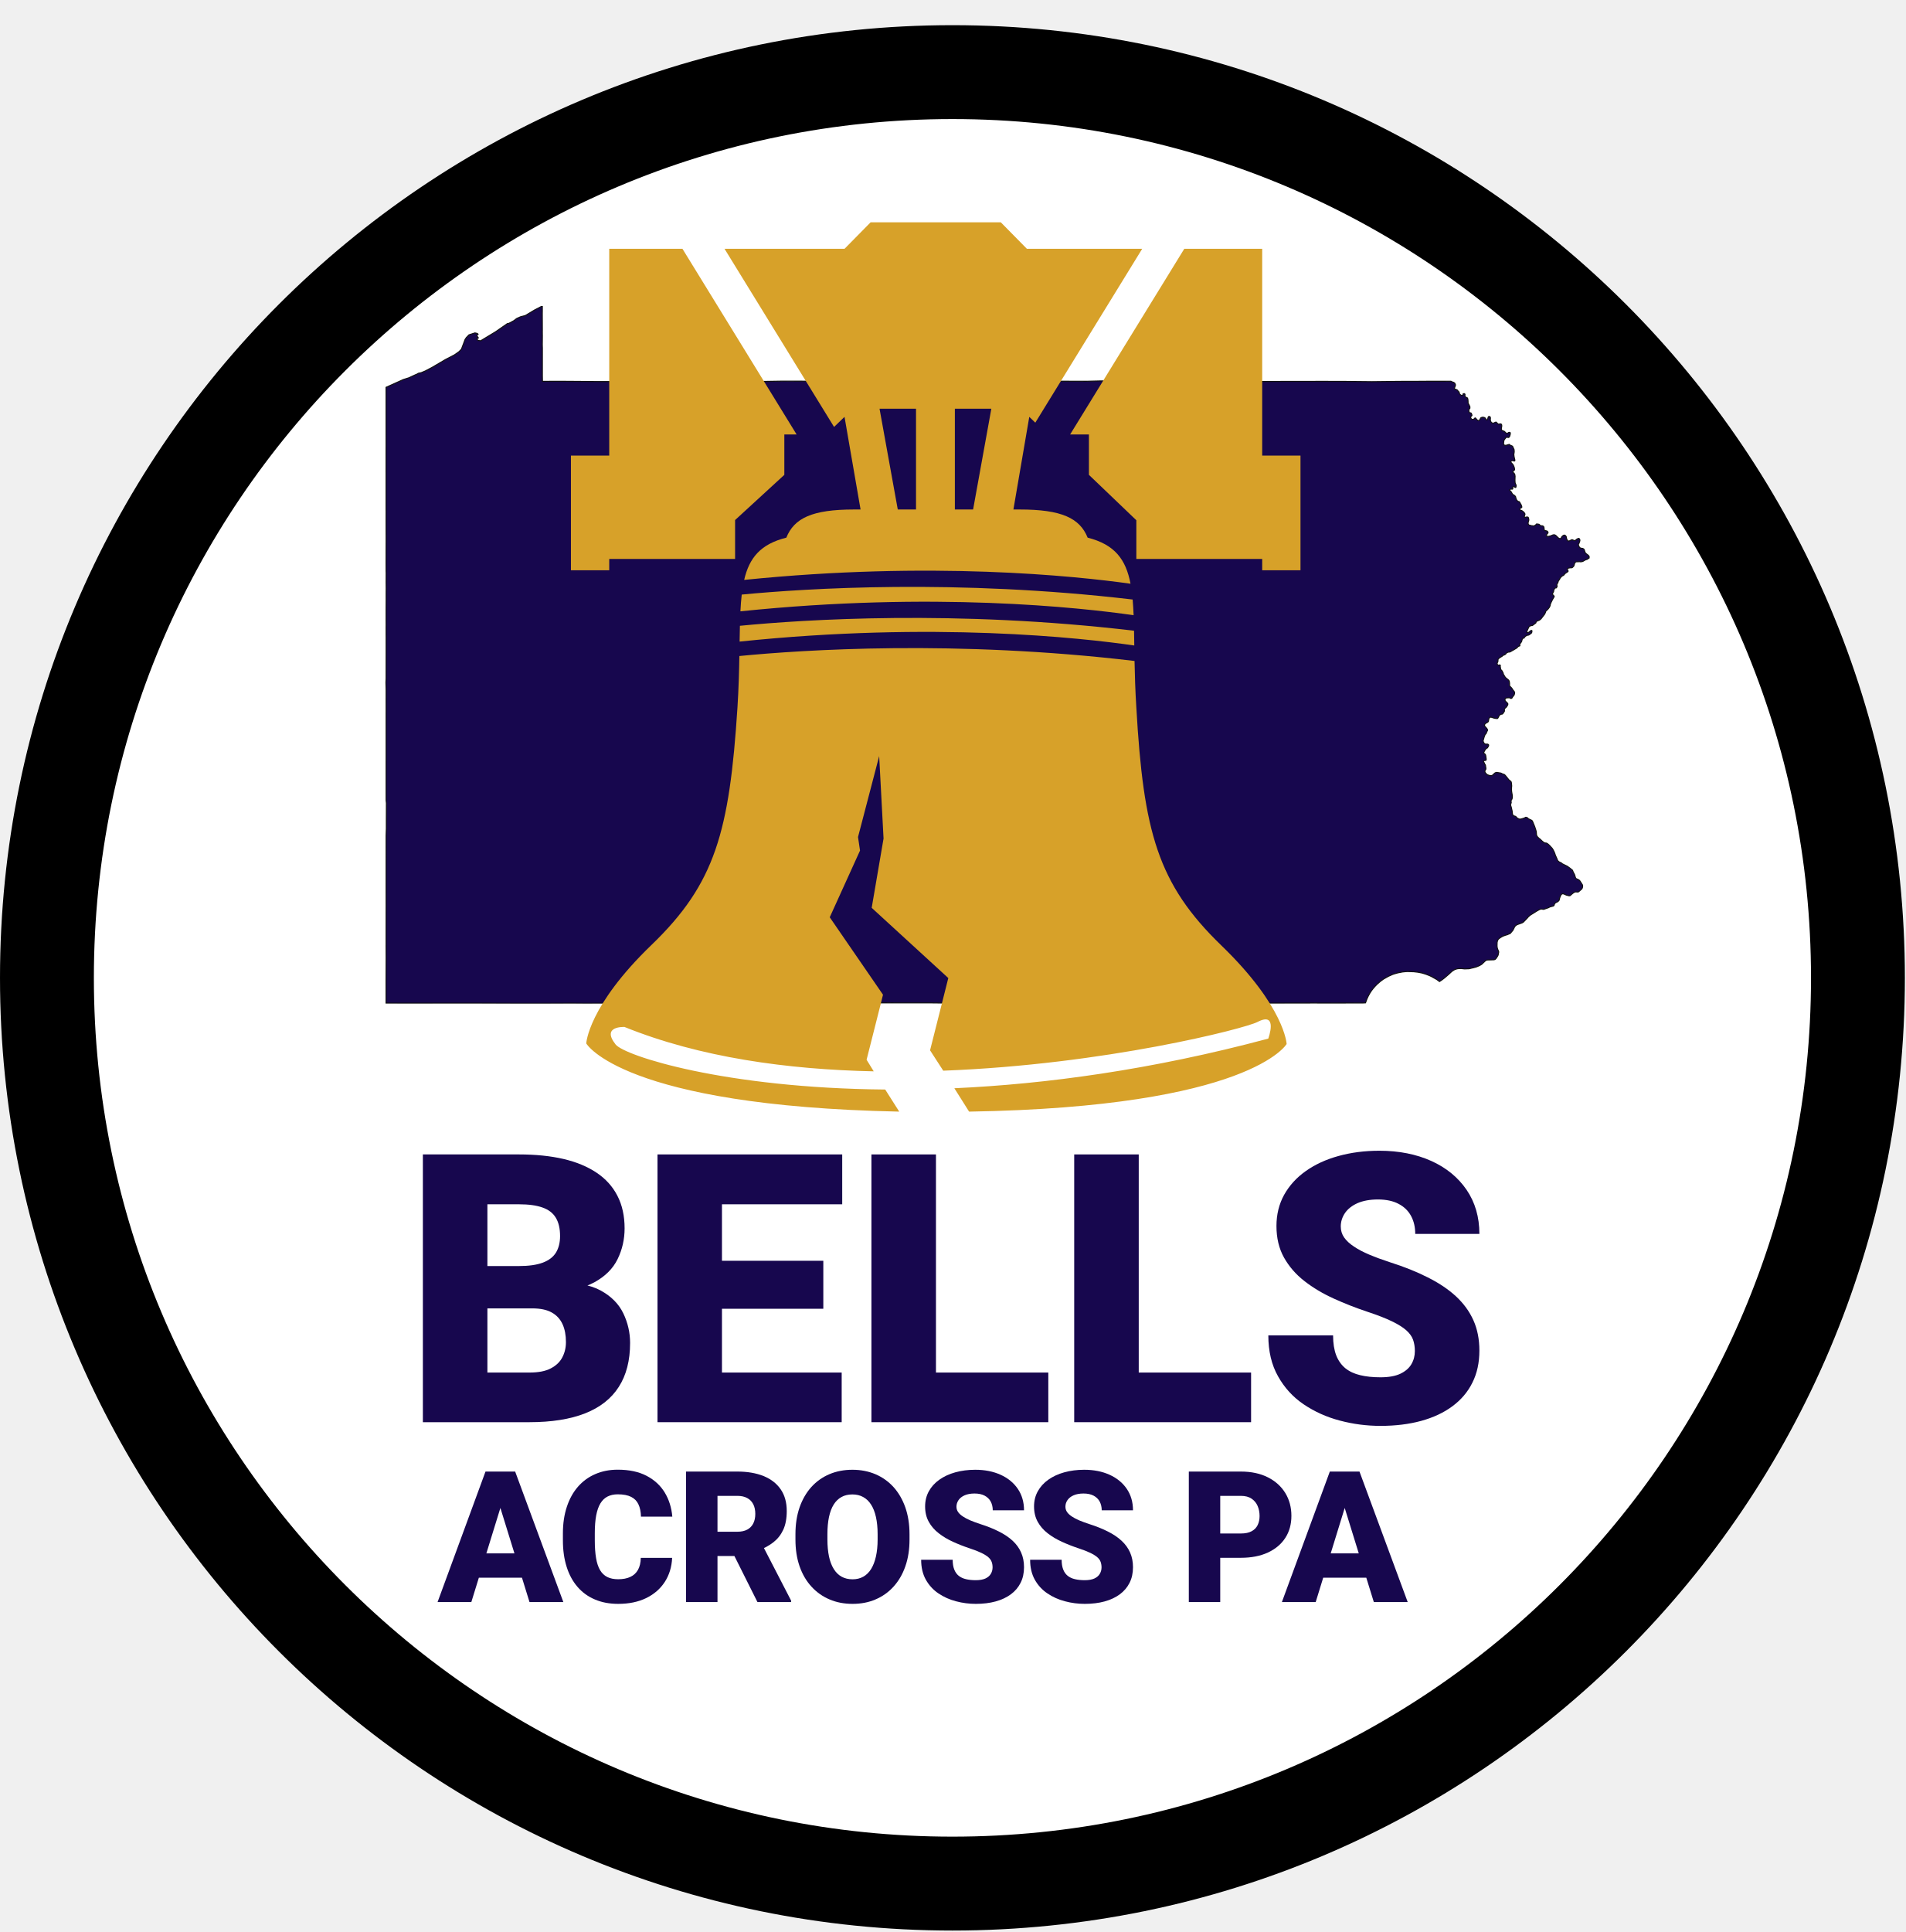
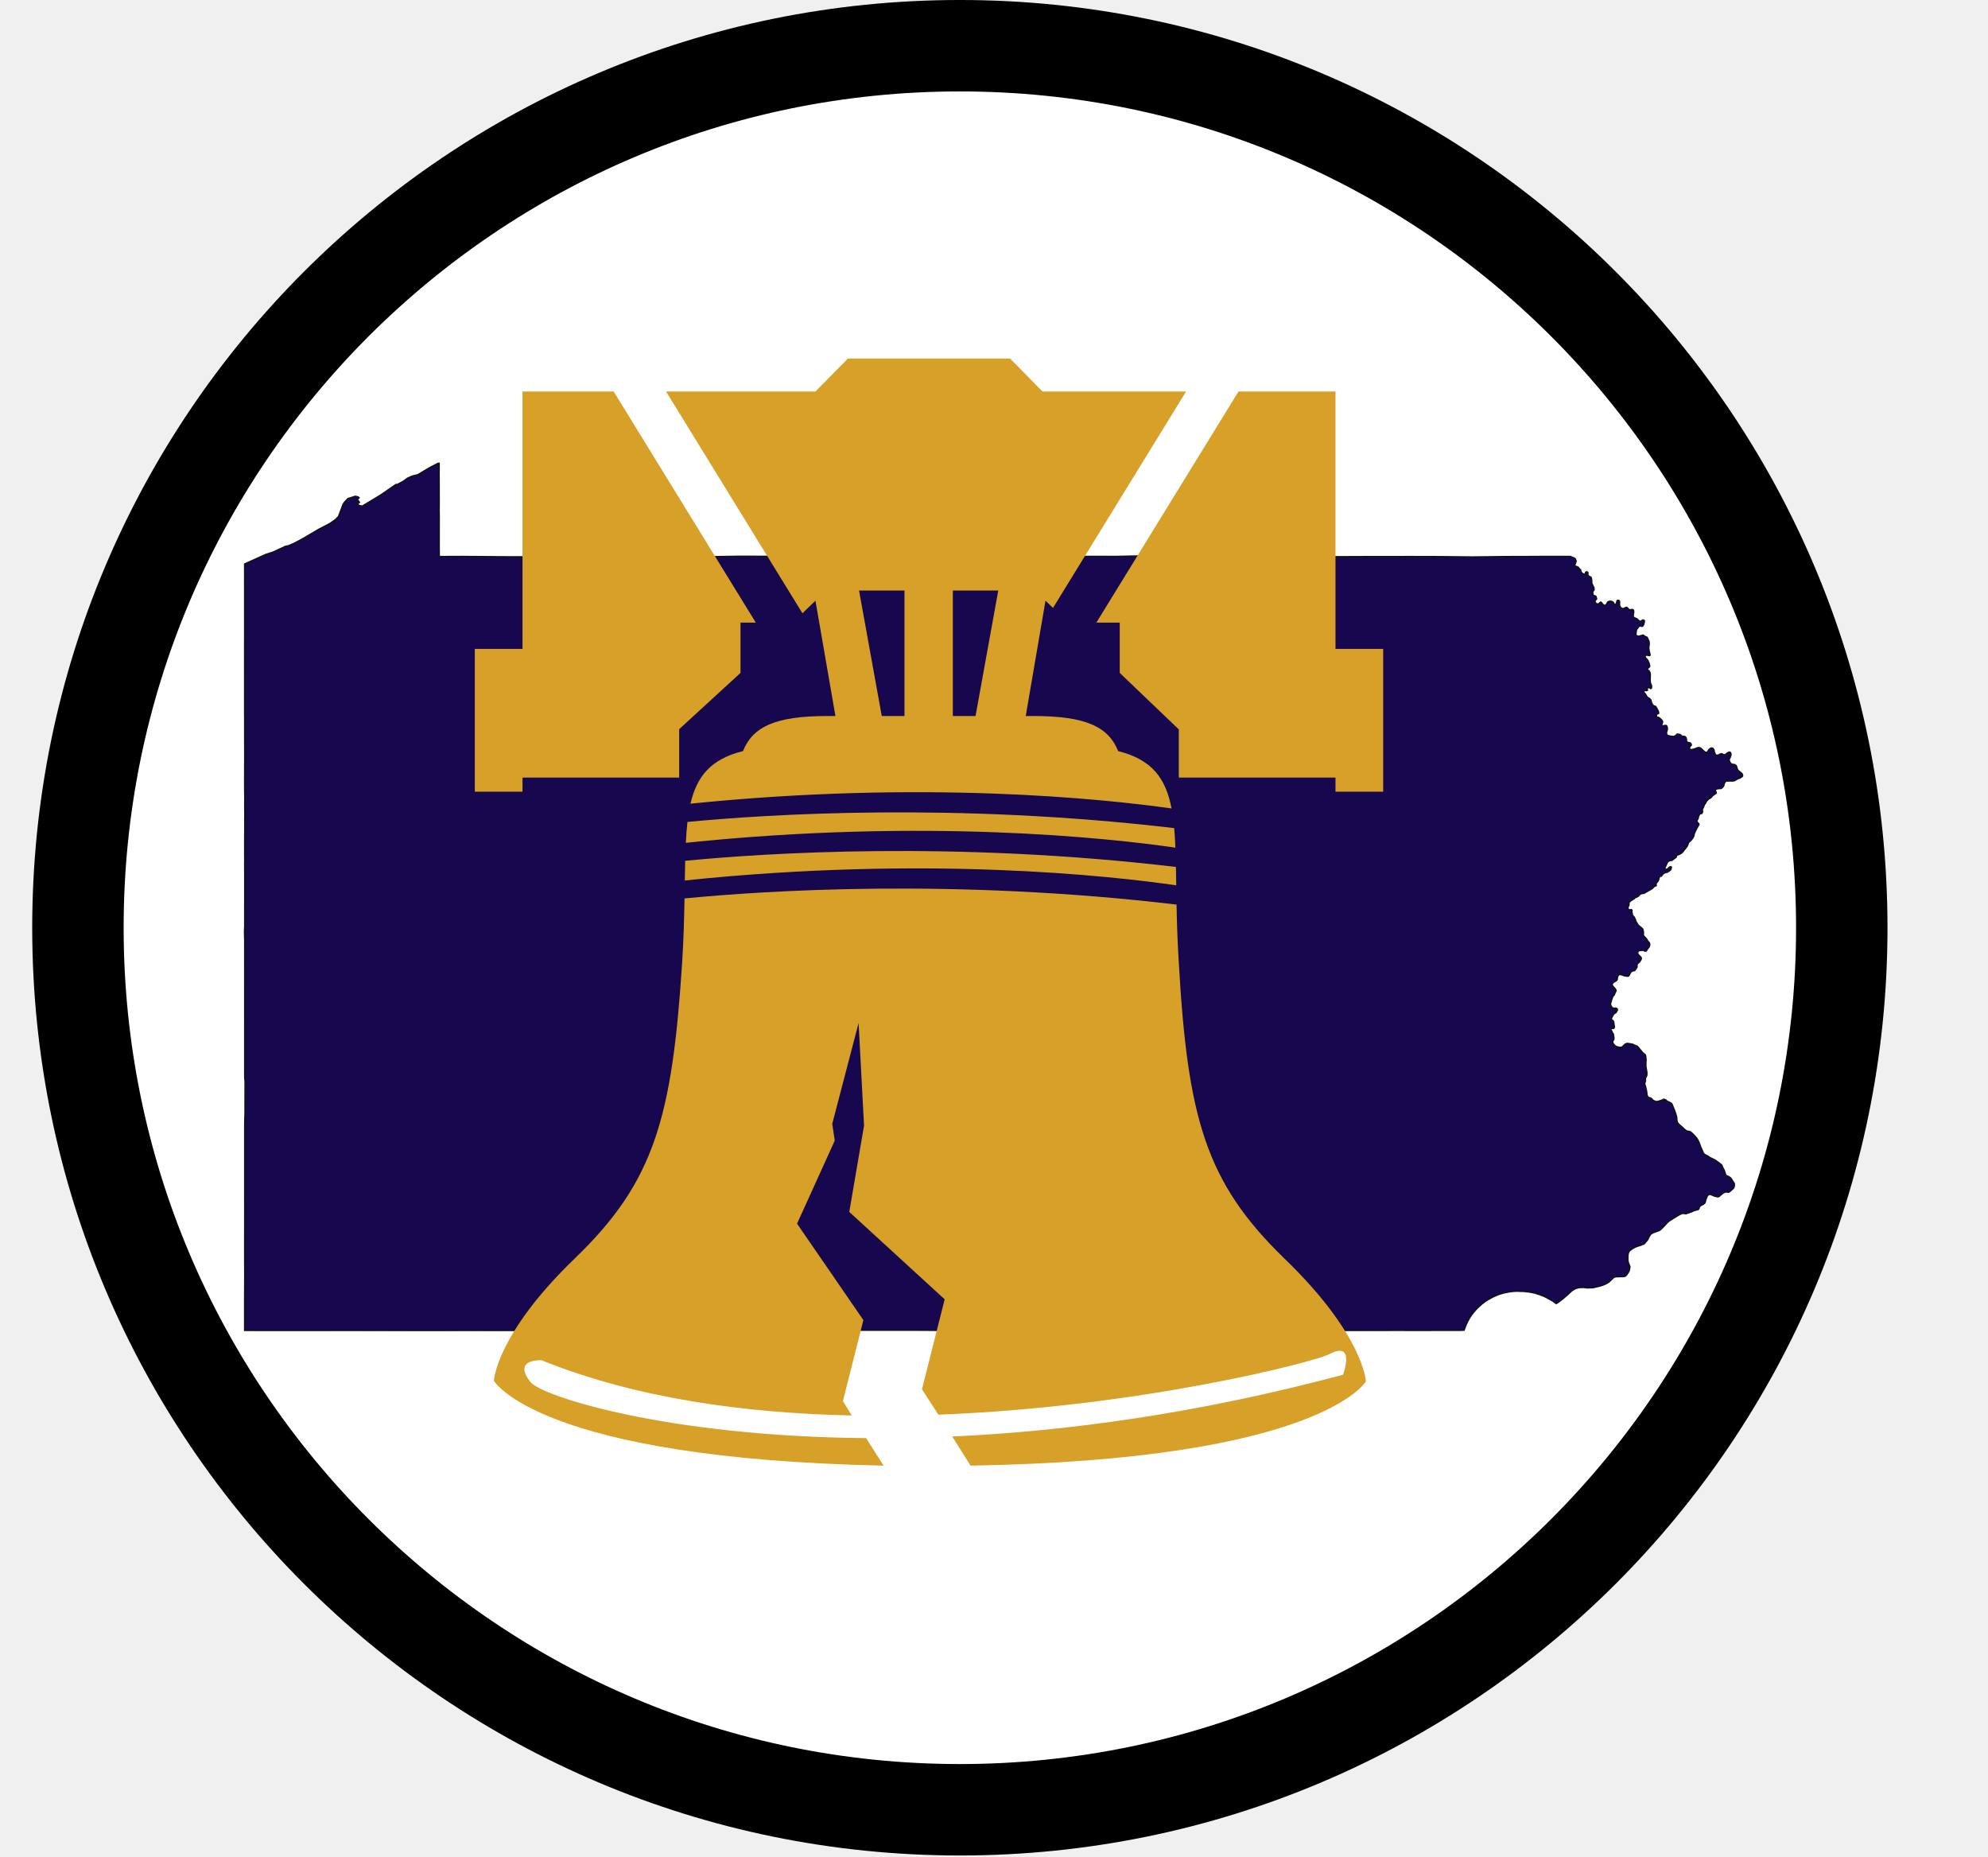
- <svg xmlns="http://www.w3.org/2000/svg" width="100%" height="100%" viewBox="0 0 1269 1286" version="1.1" xml:space="preserve" style="fill-rule:evenodd;clip-rule:evenodd;stroke-linecap:round;stroke-linejoin:round;stroke-miterlimit:1.5;">
-   <g transform="matrix(1.72357,0,0,1.72357,-424.102,-3101.7)">
+ <svg xmlns="http://www.w3.org/2000/svg" width="100%" height="100%" viewBox="0 0 1359 1269" version="1.1" xml:space="preserve" style="fill-rule:evenodd;clip-rule:evenodd;stroke-linecap:round;stroke-linejoin:round;stroke-miterlimit:1.5;">
+   <g transform="matrix(1.72357,0,0,1.72357,-402.082,-3118.46)">
    <circle cx="613.981" cy="2177.22" r="349.79" style="fill:white;stroke:black;stroke-width:36.26px;" />
  </g>
-   <g transform="matrix(2.44362,0,0,2.44362,-2883.88,-2395)">
-     <path d="M1317.26,1388.42L1308.59,1416.5L1299.39,1416.5L1312.45,1380.95L1318.28,1380.95L1317.26,1388.42ZM1324.44,1416.5L1315.75,1388.42L1314.62,1380.95L1320.53,1380.95L1333.66,1416.5L1324.44,1416.5ZM1324.1,1403.24L1324.1,1409.86L1305.86,1409.86L1305.86,1403.24L1324.1,1403.24Z" style="fill:rgb(23,7,78);fill-rule:nonzero;" />
-     <path d="M1354.76,1404.46L1363.3,1404.46C1363.19,1406.94 1362.52,1409.12 1361.3,1411.01C1360.08,1412.89 1358.39,1414.36 1356.24,1415.41C1354.08,1416.46 1351.54,1416.99 1348.61,1416.99C1346.23,1416.99 1344.11,1416.59 1342.25,1415.79C1340.38,1415 1338.8,1413.85 1337.51,1412.35C1336.22,1410.85 1335.23,1409.04 1334.56,1406.91C1333.88,1404.77 1333.54,1402.37 1333.54,1399.7L1333.54,1397.78C1333.54,1395.11 1333.9,1392.7 1334.61,1390.56C1335.31,1388.42 1336.32,1386.6 1337.63,1385.09C1338.94,1383.59 1340.52,1382.43 1342.36,1381.64C1344.2,1380.84 1346.24,1380.44 1348.48,1380.44C1351.58,1380.44 1354.19,1380.99 1356.32,1382.1C1358.45,1383.21 1360.11,1384.73 1361.28,1386.65C1362.45,1388.58 1363.14,1390.78 1363.35,1393.23L1354.81,1393.23C1354.78,1391.9 1354.55,1390.78 1354.12,1389.88C1353.7,1388.97 1353.03,1388.29 1352.12,1387.84C1351.21,1387.38 1350,1387.15 1348.48,1387.15C1347.43,1387.15 1346.51,1387.35 1345.73,1387.74C1344.94,1388.13 1344.29,1388.75 1343.77,1389.6C1343.25,1390.44 1342.87,1391.54 1342.61,1392.88C1342.36,1394.22 1342.23,1395.84 1342.23,1397.73L1342.23,1399.7C1342.23,1401.59 1342.35,1403.2 1342.58,1404.54C1342.8,1405.87 1343.17,1406.96 1343.67,1407.81C1344.18,1408.66 1344.84,1409.28 1345.64,1409.68C1346.45,1410.08 1347.43,1410.28 1348.61,1410.28C1349.91,1410.28 1351.01,1410.07 1351.9,1409.65C1352.8,1409.24 1353.49,1408.6 1353.98,1407.75C1354.47,1406.89 1354.73,1405.8 1354.76,1404.46Z" style="fill:rgb(23,7,78);fill-rule:nonzero;" />
-     <path d="M1367.09,1380.95L1381.08,1380.95C1383.81,1380.95 1386.19,1381.36 1388.21,1382.17C1390.22,1382.99 1391.78,1384.19 1392.88,1385.79C1393.98,1387.38 1394.53,1389.35 1394.53,1391.7C1394.53,1393.73 1394.21,1395.43 1393.58,1396.8C1392.94,1398.17 1392.06,1399.29 1390.93,1400.18C1389.8,1401.07 1388.48,1401.8 1386.99,1402.37L1384.18,1403.95L1372.43,1403.95L1372.39,1397.34L1381.08,1397.34C1382.17,1397.34 1383.07,1397.14 1383.79,1396.75C1384.5,1396.36 1385.05,1395.8 1385.41,1395.08C1385.78,1394.35 1385.96,1393.49 1385.96,1392.48C1385.96,1391.45 1385.77,1390.57 1385.4,1389.84C1385.02,1389.11 1384.48,1388.55 1383.75,1388.16C1383.03,1387.77 1382.13,1387.57 1381.08,1387.57L1375.66,1387.57L1375.66,1416.5L1367.09,1416.5L1367.09,1380.95ZM1386.55,1416.5L1378.68,1400.78L1387.77,1400.73L1395.73,1416.13L1395.73,1416.5L1386.55,1416.5Z" style="fill:rgb(23,7,78);fill-rule:nonzero;" />
-     <path d="M1427.98,1398.02L1427.98,1399.46C1427.98,1402.18 1427.6,1404.62 1426.84,1406.77C1426.09,1408.93 1425.01,1410.77 1423.63,1412.29C1422.25,1413.81 1420.61,1414.98 1418.72,1415.78C1416.84,1416.59 1414.75,1416.99 1412.47,1416.99C1410.18,1416.99 1408.08,1416.59 1406.19,1415.78C1404.29,1414.98 1402.65,1413.81 1401.26,1412.29C1399.86,1410.77 1398.79,1408.93 1398.03,1406.77C1397.28,1404.62 1396.9,1402.18 1396.9,1399.46L1396.9,1398.02C1396.9,1395.3 1397.28,1392.86 1398.03,1390.69C1398.79,1388.53 1399.86,1386.69 1401.23,1385.16C1402.61,1383.64 1404.24,1382.48 1406.14,1381.67C1408.03,1380.87 1410.13,1380.46 1412.42,1380.46C1414.7,1380.46 1416.79,1380.87 1418.69,1381.67C1420.58,1382.48 1422.22,1383.64 1423.61,1385.16C1424.99,1386.69 1426.06,1388.53 1426.83,1390.69C1427.59,1392.86 1427.98,1395.3 1427.98,1398.02ZM1419.29,1399.46L1419.29,1397.97C1419.29,1396.21 1419.13,1394.66 1418.83,1393.32C1418.53,1391.98 1418.09,1390.85 1417.5,1389.94C1416.92,1389.03 1416.2,1388.34 1415.34,1387.88C1414.49,1387.41 1413.52,1387.18 1412.42,1387.18C1411.29,1387.18 1410.29,1387.41 1409.45,1387.88C1408.6,1388.34 1407.89,1389.03 1407.32,1389.94C1406.75,1390.85 1406.33,1391.98 1406.04,1393.32C1405.76,1394.66 1405.61,1396.21 1405.61,1397.97L1405.61,1399.46C1405.61,1401.2 1405.76,1402.74 1406.04,1404.09C1406.33,1405.43 1406.76,1406.56 1407.34,1407.49C1407.91,1408.42 1408.63,1409.12 1409.48,1409.59C1410.34,1410.06 1411.33,1410.3 1412.47,1410.3C1413.56,1410.3 1414.53,1410.06 1415.38,1409.59C1416.23,1409.12 1416.94,1408.42 1417.52,1407.49C1418.09,1406.56 1418.53,1405.43 1418.83,1404.09C1419.13,1402.74 1419.29,1401.2 1419.29,1399.46Z" style="fill:rgb(23,7,78);fill-rule:nonzero;" />
-     <path d="M1450.61,1407.05C1450.61,1406.5 1450.53,1406 1450.36,1405.55C1450.2,1405.1 1449.9,1404.68 1449.46,1404.29C1449.02,1403.9 1448.39,1403.51 1447.57,1403.11C1446.75,1402.71 1445.67,1402.29 1444.33,1401.85C1442.77,1401.33 1441.27,1400.74 1439.82,1400.08C1438.37,1399.42 1437.08,1398.65 1435.94,1397.76C1434.8,1396.88 1433.89,1395.83 1433.23,1394.64C1432.56,1393.44 1432.23,1392.05 1432.23,1390.45C1432.23,1388.92 1432.57,1387.54 1433.25,1386.31C1433.93,1385.08 1434.89,1384.03 1436.12,1383.16C1437.35,1382.29 1438.79,1381.62 1440.45,1381.16C1442.11,1380.7 1443.93,1380.46 1445.9,1380.46C1448.5,1380.46 1450.8,1380.92 1452.79,1381.82C1454.79,1382.72 1456.35,1384 1457.48,1385.65C1458.61,1387.31 1459.18,1389.26 1459.18,1391.5L1450.66,1391.5C1450.66,1390.61 1450.47,1389.82 1450.11,1389.13C1449.74,1388.45 1449.19,1387.91 1448.46,1387.52C1447.73,1387.13 1446.81,1386.93 1445.7,1386.93C1444.63,1386.93 1443.72,1387.1 1442.99,1387.42C1442.26,1387.75 1441.71,1388.18 1441.33,1388.73C1440.96,1389.28 1440.77,1389.87 1440.77,1390.52C1440.77,1391.06 1440.92,1391.55 1441.22,1391.98C1441.52,1392.41 1441.95,1392.81 1442.52,1393.18C1443.08,1393.56 1443.76,1393.92 1444.57,1394.26C1445.37,1394.6 1446.28,1394.93 1447.29,1395.26C1449.18,1395.86 1450.86,1396.53 1452.33,1397.28C1453.8,1398.02 1455.05,1398.85 1456.07,1399.79C1457.08,1400.73 1457.86,1401.79 1458.38,1402.98C1458.91,1404.16 1459.18,1405.51 1459.18,1407C1459.18,1408.6 1458.87,1410.02 1458.25,1411.25C1457.63,1412.49 1456.75,1413.53 1455.59,1414.39C1454.43,1415.24 1453.05,1415.89 1451.44,1416.33C1449.83,1416.77 1448.03,1416.99 1446.04,1416.99C1444.22,1416.99 1442.43,1416.76 1440.66,1416.29C1438.89,1415.83 1437.3,1415.11 1435.86,1414.14C1434.43,1413.18 1433.29,1411.93 1432.43,1410.41C1431.58,1408.89 1431.15,1407.08 1431.15,1404.98L1439.74,1404.98C1439.74,1406.02 1439.88,1406.9 1440.16,1407.61C1440.44,1408.33 1440.84,1408.9 1441.38,1409.34C1441.92,1409.77 1442.58,1410.08 1443.36,1410.26C1444.14,1410.45 1445.03,1410.54 1446.04,1410.54C1447.13,1410.54 1448.01,1410.38 1448.68,1410.07C1449.35,1409.75 1449.84,1409.33 1450.14,1408.8C1450.45,1408.27 1450.61,1407.69 1450.61,1407.05Z" style="fill:rgb(23,7,78);fill-rule:nonzero;" />
-     <path d="M1480.3,1407.05C1480.3,1406.5 1480.21,1406 1480.05,1405.55C1479.89,1405.1 1479.59,1404.68 1479.15,1404.29C1478.71,1403.9 1478.08,1403.51 1477.26,1403.11C1476.43,1402.71 1475.36,1402.29 1474.02,1401.85C1472.46,1401.33 1470.95,1400.74 1469.51,1400.08C1468.06,1399.42 1466.76,1398.65 1465.62,1397.76C1464.48,1396.88 1463.58,1395.83 1462.91,1394.64C1462.25,1393.44 1461.91,1392.05 1461.91,1390.45C1461.91,1388.92 1462.25,1387.54 1462.94,1386.31C1463.62,1385.08 1464.58,1384.03 1465.81,1383.16C1467.04,1382.29 1468.48,1381.62 1470.14,1381.16C1471.8,1380.7 1473.62,1380.46 1475.58,1380.46C1478.19,1380.46 1480.49,1380.92 1482.48,1381.82C1484.48,1382.72 1486.04,1384 1487.17,1385.65C1488.3,1387.31 1488.87,1389.26 1488.87,1391.5L1480.35,1391.5C1480.35,1390.61 1480.16,1389.82 1479.8,1389.13C1479.43,1388.45 1478.88,1387.91 1478.15,1387.52C1477.41,1387.13 1476.5,1386.93 1475.39,1386.93C1474.32,1386.93 1473.41,1387.1 1472.68,1387.42C1471.95,1387.75 1471.39,1388.18 1471.02,1388.73C1470.64,1389.28 1470.46,1389.87 1470.46,1390.52C1470.46,1391.06 1470.61,1391.55 1470.91,1391.98C1471.21,1392.41 1471.64,1392.81 1472.2,1393.18C1472.76,1393.56 1473.45,1393.92 1474.25,1394.26C1475.06,1394.6 1475.97,1394.93 1476.98,1395.26C1478.86,1395.86 1480.54,1396.53 1482.02,1397.28C1483.49,1398.02 1484.74,1398.85 1485.75,1399.79C1486.77,1400.73 1487.54,1401.79 1488.07,1402.98C1488.6,1404.16 1488.87,1405.51 1488.87,1407C1488.87,1408.6 1488.56,1410.02 1487.94,1411.25C1487.32,1412.49 1486.43,1413.53 1485.28,1414.39C1484.12,1415.24 1482.74,1415.89 1481.13,1416.33C1479.52,1416.77 1477.72,1416.99 1475.73,1416.99C1473.91,1416.99 1472.11,1416.76 1470.35,1416.29C1468.58,1415.83 1466.98,1415.11 1465.55,1414.14C1464.12,1413.18 1462.97,1411.93 1462.12,1410.41C1461.27,1408.89 1460.84,1407.08 1460.84,1404.98L1469.43,1404.98C1469.43,1406.02 1469.57,1406.9 1469.85,1407.61C1470.12,1408.33 1470.53,1408.9 1471.07,1409.34C1471.61,1409.77 1472.26,1410.08 1473.05,1410.26C1473.83,1410.45 1474.72,1410.54 1475.73,1410.54C1476.82,1410.54 1477.7,1410.38 1478.37,1410.07C1479.04,1409.75 1479.52,1409.33 1479.83,1408.8C1480.14,1408.27 1480.3,1407.69 1480.3,1407.05Z" style="fill:rgb(23,7,78);fill-rule:nonzero;" />
-     <path d="M1518.26,1404.44L1509.42,1404.44L1509.42,1397.82L1518.26,1397.82C1519.46,1397.82 1520.44,1397.62 1521.19,1397.21C1521.94,1396.81 1522.49,1396.24 1522.84,1395.52C1523.19,1394.79 1523.36,1393.98 1523.36,1393.06C1523.36,1392.09 1523.19,1391.18 1522.84,1390.35C1522.49,1389.52 1521.94,1388.85 1521.19,1388.34C1520.44,1387.83 1519.46,1387.57 1518.26,1387.57L1512.64,1387.57L1512.64,1416.5L1504.08,1416.5L1504.08,1380.95L1518.26,1380.95C1521.11,1380.95 1523.56,1381.48 1525.62,1382.52C1527.68,1383.56 1529.26,1384.99 1530.37,1386.8C1531.48,1388.62 1532.03,1390.69 1532.03,1393.01C1532.03,1395.31 1531.48,1397.31 1530.37,1399.02C1529.26,1400.73 1527.68,1402.06 1525.62,1403.01C1523.56,1403.96 1521.11,1404.44 1518.26,1404.44Z" style="fill:rgb(23,7,78);fill-rule:nonzero;" />
-     <path d="M1547.31,1388.42L1538.65,1416.5L1529.44,1416.5L1542.5,1380.95L1548.34,1380.95L1547.31,1388.42ZM1554.49,1416.5L1545.8,1388.42L1544.68,1380.95L1550.58,1380.95L1563.72,1416.5L1554.49,1416.5ZM1554.15,1403.24L1554.15,1409.86L1535.91,1409.86L1535.91,1403.24L1554.15,1403.24Z" style="fill:rgb(23,7,78);fill-rule:nonzero;" />
-   </g>
-   <g transform="matrix(5.01343,0,0,5.01343,-6546.59,-5904.2)">
-     <path d="M1376.48,1351.39L1367.32,1351.39L1367.27,1345.77L1374.69,1345.77C1376.03,1345.77 1377.09,1345.62 1377.89,1345.32C1378.69,1345.02 1379.27,1344.58 1379.64,1343.99C1380,1343.4 1380.19,1342.67 1380.19,1341.79C1380.19,1340.78 1380,1339.97 1379.62,1339.35C1379.25,1338.73 1378.66,1338.28 1377.86,1338C1377.05,1337.71 1376.01,1337.57 1374.74,1337.57L1370.54,1337.57L1370.54,1366.5L1361.97,1366.5L1361.97,1330.95L1374.74,1330.95C1376.94,1330.95 1378.9,1331.15 1380.63,1331.55C1382.35,1331.95 1383.82,1332.56 1385.03,1333.37C1386.25,1334.18 1387.17,1335.21 1387.8,1336.43C1388.44,1337.66 1388.76,1339.11 1388.76,1340.77C1388.76,1342.22 1388.45,1343.58 1387.83,1344.85C1387.21,1346.12 1386.18,1347.14 1384.74,1347.93C1383.3,1348.72 1381.33,1349.13 1378.84,1349.17L1376.48,1351.39ZM1376.13,1366.5L1365.25,1366.5L1368.17,1359.91L1376.13,1359.91C1377.31,1359.91 1378.25,1359.73 1378.95,1359.36C1379.66,1358.99 1380.17,1358.51 1380.49,1357.89C1380.81,1357.28 1380.97,1356.61 1380.97,1355.86C1380.97,1354.94 1380.82,1354.15 1380.52,1353.49C1380.21,1352.82 1379.74,1352.3 1379.09,1351.94C1378.44,1351.57 1377.57,1351.39 1376.48,1351.39L1369.27,1351.39L1369.32,1345.77L1377.94,1345.77L1379.94,1348.02C1382.32,1347.92 1384.2,1348.26 1385.59,1349.02C1386.99,1349.79 1387.98,1350.79 1388.59,1352.05C1389.19,1353.3 1389.49,1354.61 1389.49,1355.98C1389.49,1358.31 1388.99,1360.25 1387.99,1361.81C1386.99,1363.38 1385.49,1364.55 1383.51,1365.33C1381.52,1366.11 1379.06,1366.5 1376.13,1366.5Z" style="fill:rgb(23,7,78);fill-rule:nonzero;" />
-     <path d="M1417.59,1359.91L1417.59,1366.5L1398.64,1366.5L1398.64,1359.91L1417.59,1359.91ZM1401.69,1330.95L1401.69,1366.5L1393.13,1366.5L1393.13,1330.95L1401.69,1330.95ZM1415.15,1345.07L1415.15,1351.44L1398.64,1351.44L1398.64,1345.07L1415.15,1345.07ZM1417.66,1330.95L1417.66,1337.57L1398.64,1337.57L1398.64,1330.95L1417.66,1330.95Z" style="fill:rgb(23,7,78);fill-rule:nonzero;" />
-     <path d="M1445.03,1359.91L1445.03,1366.5L1427.06,1366.5L1427.06,1359.91L1445.03,1359.91ZM1430.11,1330.95L1430.11,1366.5L1421.54,1366.5L1421.54,1330.95L1430.11,1330.95Z" style="fill:rgb(23,7,78);fill-rule:nonzero;" />
-     <path d="M1471.96,1359.91L1471.96,1366.5L1453.99,1366.5L1453.99,1359.91L1471.96,1359.91ZM1457.04,1330.95L1457.04,1366.5L1448.47,1366.5L1448.47,1330.95L1457.04,1330.95Z" style="fill:rgb(23,7,78);fill-rule:nonzero;" />
-     <path d="M1493.71,1357.05C1493.71,1356.5 1493.63,1356 1493.47,1355.55C1493.31,1355.1 1493,1354.68 1492.56,1354.29C1492.12,1353.9 1491.49,1353.51 1490.67,1353.11C1489.85,1352.71 1488.77,1352.29 1487.44,1351.85C1485.88,1351.33 1484.37,1350.74 1482.92,1350.08C1481.47,1349.42 1480.18,1348.65 1479.04,1347.76C1477.9,1346.88 1477,1345.83 1476.33,1344.64C1475.66,1343.44 1475.33,1342.05 1475.33,1340.45C1475.33,1338.92 1475.67,1337.54 1476.35,1336.31C1477.04,1335.08 1477.99,1334.03 1479.22,1333.16C1480.45,1332.29 1481.89,1331.62 1483.56,1331.16C1485.21,1330.7 1487.03,1330.46 1489,1330.46C1491.6,1330.46 1493.9,1330.92 1495.9,1331.82C1497.89,1332.72 1499.45,1334 1500.58,1335.65C1501.71,1337.31 1502.28,1339.26 1502.28,1341.5L1493.76,1341.5C1493.76,1340.61 1493.58,1339.82 1493.21,1339.13C1492.85,1338.45 1492.3,1337.91 1491.56,1337.52C1490.83,1337.13 1489.91,1336.93 1488.8,1336.93C1487.73,1336.93 1486.83,1337.1 1486.09,1337.42C1485.36,1337.75 1484.81,1338.18 1484.43,1338.73C1484.06,1339.28 1483.87,1339.87 1483.87,1340.52C1483.87,1341.06 1484.02,1341.55 1484.32,1341.98C1484.62,1342.41 1485.06,1342.81 1485.62,1343.18C1486.18,1343.56 1486.86,1343.92 1487.67,1344.26C1488.48,1344.6 1489.38,1344.93 1490.39,1345.26C1492.28,1345.86 1493.96,1346.53 1495.43,1347.28C1496.91,1348.02 1498.15,1348.85 1499.17,1349.79C1500.18,1350.73 1500.96,1351.79 1501.49,1352.98C1502.02,1354.16 1502.28,1355.51 1502.28,1357C1502.28,1358.6 1501.97,1360.02 1501.35,1361.25C1500.74,1362.49 1499.85,1363.53 1498.69,1364.39C1497.54,1365.24 1496.15,1365.89 1494.54,1366.33C1492.93,1366.77 1491.13,1366.99 1489.15,1366.99C1487.32,1366.99 1485.53,1366.76 1483.76,1366.29C1482,1365.83 1480.4,1365.11 1478.96,1364.14C1477.53,1363.18 1476.39,1361.93 1475.54,1360.41C1474.68,1358.89 1474.25,1357.08 1474.25,1354.98L1482.85,1354.98C1482.85,1356.02 1482.99,1356.9 1483.26,1357.61C1483.54,1358.33 1483.95,1358.9 1484.48,1359.34C1485.02,1359.77 1485.68,1360.08 1486.46,1360.26C1487.24,1360.45 1488.14,1360.54 1489.15,1360.54C1490.24,1360.54 1491.12,1360.38 1491.78,1360.07C1492.45,1359.75 1492.94,1359.33 1493.25,1358.8C1493.56,1358.27 1493.71,1357.69 1493.71,1357.05Z" style="fill:rgb(23,7,78);fill-rule:nonzero;" />
-   </g>
-   <g id="outline-pa.svg" transform="matrix(1.32825,0,0,1.32825,657.531,435.83)">
+   <g id="outline-pa.svg" transform="matrix(1.698,0,0,1.698,679.201,613.033)">
    <g transform="matrix(1,0,0,1,-400,-174.8)">
      <clipPath id="_clip1">
        <rect x="0" y="0" width="800" height="349.6" />
      </clipPath>
      <g clip-path="url(#_clip1)">
        <g id="single_state_map">
          <path d="M626.528,338.566L625.184,337.566L622.525,336.071L621.531,335.6L619.679,334.886L617.859,334.32L615.831,333.916L613.668,333.66L610.449,333.553L609.478,333.618L608.049,333.762L607.833,333.802L605.609,334.228L603.803,334.744L603.098,334.987L600.894,335.959L598.497,337.318L596.923,338.456L595.293,339.884L594.25,340.944L593.273,342.071L592.455,343.134L591.558,344.51L590.805,345.91L590.214,347.177L589.438,349.249L587.907,349.33L586.748,349.32L585.661,349.317L566.152,349.361L564.66,349.315L563.155,349.327L541.879,349.398L526.691,349.398L526.639,349.398L525.088,349.411L522.698,349.398L522.687,349.411L515.125,349.398L512.518,349.398L507.107,349.411L492.364,349.425L491.981,349.425L484.584,349.465L482.588,349.492L482.298,349.479L473.928,349.519L473.156,349.519L469.118,349.479L463.5,349.6L457.686,349.573L456.537,349.546L456.465,349.56L440.129,349.573L437.388,349.573L414.024,349.571L407.38,349.551L407.236,349.555L393.012,349.468L392.777,349.459L387.646,349.453L386.767,349.426L385.672,349.411L383.051,349.39L372.066,349.275L351.477,349.262L351.266,349.264L338.115,349.248L337.954,349.234L334.242,349.237L333.955,349.239L331.282,349.225L331.274,349.222L324.892,349.211L324.23,349.242L323.979,349.23L323.88,349.235L323.67,349.232L313.706,349.239L311.37,349.187L303.478,349.238L302.577,349.187L299.527,349.229L284.254,349.164L262.772,349.2L250.94,349.185L206.339,349.428L198.911,349.468L192.729,349.418L192.481,349.406L176.637,349.469L167.416,349.477L167.392,349.477L144.341,349.392L120.267,349.401L120.184,349.403L108.604,349.413L98.471,349.384L98.462,337.975L98.517,326.55L98.48,320.345L98.494,320.046L98.488,317.689L98.485,317.319L98.483,316.91L98.485,316.781L98.494,309.62L98.505,301.432L98.51,301.285L98.495,290.248L98.5,288.478L98.5,288.474L98.502,265.52L98.61,262.008L98.61,257.812L98.642,249.168L98.507,247.645L98.5,241.624L98.5,241.624L98.5,231.787L98.497,231.788L98.497,228.215L98.502,228.214L98.507,225.159L98.5,204.209L98.507,202.989L98.498,196.436L98.504,196.31L98.506,192.553L98.427,189.499L98.424,189.375L98.414,188.568L98.497,186.596L98.507,176.406L98.514,173.673L98.51,167.342L98.513,166.051L98.51,165.926L98.506,165.494L98.497,164.525L98.496,163.346L98.493,161.951L98.486,161.328L98.507,159.873L98.5,158.623L98.505,158.623L98.505,158.615L98.489,157.485L98.494,155.813L98.491,152.283L98.524,147.058L98.517,145.663L98.517,143.847L98.538,141.605L98.517,139.362L98.507,138.949L98.506,138.929L98.527,133.806L98.493,132.856L98.479,129.951L98.477,129.612L98.477,129.444L98.474,129.186L98.476,129.185L98.476,129.103L98.47,129.035L98.47,128.953L98.48,126.157L98.484,124.644L98.48,123.691L98.503,118.516L98.507,118.516L98.507,115.893L98.489,112.149L98.483,106.992L98.49,103.007L98.471,101.552L98.469,83.501L98.462,83.298L98.467,79.108L98.464,73.857L98.468,72.037L98.481,70.282L98.47,47.502L98.475,45.441L98.464,40.966L98.462,40.776L107.149,36.866L109.806,36.035L113.603,34.291L113.727,34.31L114.619,33.752L116.076,33.436L118.061,32.611L121.498,30.813L128.354,26.788L132.74,24.516L135.037,22.899L136.258,21.658L138.107,16.75L138.705,15.858L140.056,14.461L143.041,13.505L144.192,13.774L144.607,14.137L143.919,14.84L144.752,15.994L144.048,16.538L144.307,17.04L144.752,17.291L145.879,17.459L153.317,12.966L159.303,8.82L160.069,8.707L162.435,7.429L163.973,6.279L165.856,5.431L168.269,4.804L173.05,1.946L176.825,0L176.824,2.587L176.805,3.747L176.838,12.048L176.828,12.597L176.828,13.487L176.845,14.972L176.835,16.642L176.808,19.358L176.85,21.067L176.841,34.996L176.885,37.777L186.325,37.74L190.964,37.786L190.962,37.777L198.609,37.833L199.948,37.852L206.773,37.89L229.812,37.813L237.178,37.723L249.314,37.75L257.404,37.794L268.608,37.987L281.541,37.911L297.38,37.664L327.228,37.729L331.048,37.791L346.201,37.584L355.88,37.729L355.902,37.732L359.363,37.82L376.482,37.853L377.437,37.85L384.976,37.817L410.283,37.638L449.659,37.732L455.971,37.583L461.769,37.529L461.779,37.533L466.109,37.47L468.498,37.428L469.068,37.414L470.64,37.414L470.754,37.4L479.62,37.401L481.607,37.414L488.456,37.412L508.273,37.626L517.747,37.783L518.201,37.796L529.814,37.869L530.453,37.878L552.439,37.793L553.215,37.793L555.063,37.806L567.762,37.782L568.055,37.782L579.391,37.81L592.681,37.945L606.326,37.792L619.421,37.753L620.103,37.73L624.337,37.737L624.778,37.736L632.266,37.725L632.894,38.05L633.612,38.298L634.175,38.653L634.539,39.499L634.52,39.821L634.037,41.224L634.063,41.423L634.344,41.713L634.729,41.779L635.396,42.069L636.114,42.978L636.356,43.093L636.55,44.016L637.104,44.58L637.358,44.743L638.019,44.853L638.257,44.83L638.302,44.758L638.265,44.214L638.387,44.067L638.576,43.976L639.08,43.966L639.316,44.261L639.282,45.01L639.364,45.295L639.528,45.594L640.592,46.147L640.784,46.886L640.861,47.848L640.855,48.47L640.978,48.838L641.56,49.978L641.785,50.577L641.763,51.283L641.246,51.959L641.266,52.507L641.399,53.314L641.762,53.506L642.257,53.627L642.503,53.811L642.82,54.739L642.729,55.019L642.414,55.271L642.173,55.621L642.188,55.989L642.278,56.252L642.513,56.588L642.793,56.816L643.478,56.832L643.804,56.657L644.291,56.16L644.519,56.127L644.767,56.324L645.199,56.897L645.504,57.191L646.114,57.465L646.319,57.469L646.693,57.041L647.226,56.081L647.767,55.83L648.361,55.745L648.999,55.892L649.356,56.103L649.66,56.412L649.788,56.775L649.924,56.94L650.12,57.1L650.3,57.125L650.437,57.044L650.609,56.81L650.792,56.326L650.934,55.735L651.192,55.397L651.405,55.357L651.82,55.503L651.967,55.686L652.08,56.137L652.01,57.218L652.27,57.968L652.482,58.284L652.754,58.527L653.274,58.737L653.648,58.704L654.315,58.379L654.586,58.263L654.957,58.216L655.915,59.179L656.232,59.212L657.176,59.085L657.507,59.249L657.631,59.395L657.737,59.796L657.73,60.407L657.569,61.24L657.553,61.659L657.585,61.883L657.741,62.284L659.118,62.899L659.789,63.589L660.208,63.839L660.59,63.832L661.208,63.39L661.39,63.348L661.768,63.352L661.999,63.54L662.043,63.794L662,64.29L661.767,65.142L661.511,65.653L661.368,65.797L661.043,65.934L660.328,65.788L659.857,65.947L658.969,67.119L658.879,67.319L658.753,67.942L658.64,69.025L658.672,69.235L658.759,69.436L659.018,69.73L659.591,69.835L659.864,69.835L661.243,69.441L661.609,69.397L661.786,69.536L661.948,69.774L662.372,69.983L662.751,70.068L663.18,70.352L663.938,72.03L664.002,73.113L663.794,74.438L663.928,75.55L664.324,77.221L664.307,77.468L664.222,77.654L664.063,77.733L663.137,77.52L662.572,77.568L662.364,77.907L662.345,78.182L662.505,78.56L663.276,79.352L663.595,79.908L664.01,80.921L664.165,81.745L664.16,82.089L664.018,82.3L663.386,82.857L663.327,83.147L663.421,83.516L663.543,83.616L663.88,83.718L664.301,84.499L664.429,85.363L664.367,87.364L664.432,88.483L664.479,88.728L664.959,89.887L664.89,90.67L664.758,90.916L664.572,90.973L664.46,90.946L664.101,90.645L663.895,90.576L663.248,90.739L663.097,90.884L663.085,91.017L663.263,91.455L663.287,91.663L662.977,91.824L662.452,91.754L662.051,91.843L661.745,92.064L661.747,92.368L662.539,93.237L662.878,93.885L663.257,94.428L663.997,94.849L664.628,95.473L664.926,96.603L665.277,97.35L665.639,97.715L666.035,97.986L666.444,98.049L666.637,98.2L667.549,99.823L667.776,100.556L667.795,100.868L667.642,101.077L667.104,101.253L666.9,101.482L666.904,102.132L666.961,102.281L667.084,102.402L667.747,102.545L667.922,102.643L668.477,103.049L669.067,103.658L669.331,104.128L669.371,104.316L669.369,104.545L669.197,104.97L669.082,105.445L669.083,105.697L669.14,105.862L669.506,105.959L670.097,105.772L670.744,105.774L670.95,105.886L671.082,106.068L671.288,106.846L671.31,107.19L671.28,107.469L670.992,108.485L670.956,108.934L671.017,109.232L671.189,109.62L671.364,109.751L672.581,110.097L673.784,110.241L673.975,110.194L674.837,109.657L675.09,109.3L675.487,109.254L676.44,109.423L677.035,109.975L677.318,110.139L678.023,110.152L678.516,110.35L678.861,110.788L678.969,111.384L678.973,111.864L679.098,112.349L679.376,112.532L680.321,112.755L680.627,112.925L680.808,113.15L680.937,113.535L680.941,113.713L680.335,114.424L680.183,114.965L680.222,115.267L680.441,115.413L680.981,115.506L682.219,115.219L683.464,114.714L684.096,114.654L684.549,114.828L685.128,115.241L685.442,115.6L686.337,116.421L686.573,116.535L686.983,116.576L687.198,116.549L687.463,116.406L687.789,115.708L688.295,115.196L688.902,114.854L689.372,114.872L689.571,114.975L690.029,115.528L690.118,115.809L690.146,116.278L690.203,116.467L690.633,117.476L690.792,117.656L691.148,117.796L691.776,117.694L692.429,117.321L692.925,117.149L693.193,117.165L693.911,117.527L694.441,117.571L694.878,117.315L695.259,116.923L695.968,116.558L696.267,116.485L696.523,116.557L696.706,116.752L696.827,116.995L696.892,117.222L696.909,117.653L696.5,118.927L696.251,119.21L696.186,119.697L696.264,120.078L696.513,120.619L696.767,121.005L697.021,121.201L697.358,121.382L698.34,121.516L698.848,121.806L699.114,122.188L699.427,123.252L699.627,123.693L700.162,124.218L701.022,124.861L701.419,125.289L701.586,125.769L701.56,126.084L701.425,126.252L700.874,126.665L701.028,126.654L700.44,127.049L700.043,127.12L699.621,127.3L698.337,128.037L697.359,128.231L696.816,128.157L694.994,128.211L694.711,128.372L694.261,129.01L693.932,130.217L693.6,130.631L693.096,131.111L692.754,131.214L692.061,131.228L691.284,131.358L690.972,131.471L690.669,131.754L690.588,132.015L690.945,132.625L690.985,132.962L690.926,133.101L689.447,134.13L688.911,134.819L688.532,135.095L687.892,135.413L687.047,136.327L686.632,137.166L686.187,137.692L685.9,138.56L685.364,139.648L685.345,139.855L685.498,140.339L685.409,140.767L685.301,140.991L685.088,141.283L684.501,141.377L684.363,141.435L684.244,141.589L683.775,142.607L683.737,143.152L683.309,143.906L683.183,144.506L683.241,144.63L683.862,145.256L684.019,145.505L683.987,145.702L683.908,145.925L683.195,147.121L682.497,148.525L682.058,149.633L682.036,150.043L681.659,150.959L680.905,151.954L679.842,152.974L679.69,153.291L679.627,153.631L679.267,154.418L677.414,156.826L676.589,157.479L675.149,158.075L674.875,158.454L674.914,158.708L674.854,158.829L673.159,160.109L672.952,160.187L672.64,160.16L672.267,160.234L671.548,160.633L671.306,160.932L670.322,163.123L670.312,163.556L670.395,163.632L670.68,163.681L671.04,163.636L671.399,163.456L672.021,162.878L672.359,162.673L672.628,162.603L672.831,162.705L672.904,162.967L672.736,163.739L672.467,164.083L671.267,164.923L670.569,165.04L669.999,165.282L669.505,165.64L668.806,166.518L668.314,166.522L668.165,166.692L667.886,167.387L667.824,167.799L667.682,168.172L667.481,168.518L666.807,169.408L666.737,169.688L666.835,170.2L666.799,170.324L666.289,170.515L665.897,170.742L665.258,171.428L662.169,173.229L661.707,173.434L661.075,173.474L660.177,173.788L660.122,173.958L659.58,174.566L659.05,174.861L658.177,175.22L658.024,175.484L656.697,176.313L656.307,176.611L655.957,177.003L655.849,177.303L655.858,177.85L655.799,178.172L655.697,178.499L655.445,178.953L655.445,179.372L655.626,179.76L655.875,179.993L656.112,180.034L656.782,179.873L657.006,180.126L657.075,180.372L656.984,180.712L657.018,180.903L657.062,181.038L657.165,181.762L657.282,182.219L657.912,182.892L658.484,184.048L658.549,184.51L659.356,185.827L659.583,186.173L661.264,187.578L661.504,188.127L661.594,188.516L661.687,189.458L661.608,190.069L661.671,190.278L661.818,190.55L662.696,191.439L663.036,191.903L663.397,192.537L663.914,193.084L664.137,193.554L664.206,193.849L664.186,194.178L663.952,194.966L663.208,195.907L662.811,196.548L662.636,196.65L662.138,196.677L661.857,196.465L661.532,196.337L660.055,196.431L659.556,196.719L659.408,197.049L659.37,197.272L659.371,197.556L659.43,197.779L659.644,198.084L660.619,199.044L660.794,199.355L660.783,199.811L660.632,200.153L660.101,200.981L659.519,201.487L659.298,201.75L659.092,202.12L659.044,202.406L659.103,202.746L659.092,202.995L659.037,203.184L658.24,204.373L657.947,204.537L657.378,204.611L656.732,204.967L656.444,205.339L655.865,206.442L655.675,206.692L655.561,206.741L655.075,206.762L654.012,206.601L652.535,206.109L651.928,206.098L651.714,206.197L651.532,206.418L651.297,206.856L651.169,207.43L651.105,208.044L650.943,208.362L650.53,208.711L649.624,209.19L649.134,209.764L649.1,209.973L649.155,210.378L649.256,210.605L650.246,211.725L650.554,212.219L650.628,212.51L650.585,212.728L650.185,213.541L649.87,214.36L649.539,214.646L649.352,214.899L648.907,216.089L648.369,217.972L648.68,218.791L649.093,219.364L649.749,219.626L650.377,219.545L650.786,219.628L651.094,219.85L651.175,220.125L651.103,220.551L650.559,221.454L650.022,221.749L649.721,222.004L649.119,222.934L648.728,223.739L648.726,224.055L649.448,224.686L649.574,224.886L649.7,225.273L649.956,227.091L649.884,227.519L649.738,227.728L648.993,227.813L648.702,227.946L648.587,228.105L648.635,228.454L648.93,228.882L649.106,229.279L649.197,229.523L649.572,230.083L649.794,231.761L649.727,232.241L649.328,232.908L649.28,233.215L649.306,233.364L649.391,233.682L649.566,233.955L650.147,234.615L650.518,234.895L651.329,235.216L652.022,235.336L652.616,235.338L653.074,235.176L654.22,234.105L654.785,233.816L655.318,233.754L657.331,234.097L657.992,234.443L659.087,234.832L659.565,235.297L661.344,237.49L662.367,238.317L662.508,238.676L662.596,239.091L662.732,240.505L662.653,241.41L662.638,242.605L662.713,243.426L663.013,245.193L663.058,245.918L663.028,246.594L662.811,247.219L662.454,247.759L662.426,248.337L662.503,248.83L662.165,250L662.165,250.161L662.49,251.091L662.956,253.118L663.104,254.553L663.378,255.203L663.662,255.475L664.658,255.784L665.01,256.081L665.157,256.314L665.677,256.734L666.536,257.13L666.902,257.188L667.684,257.028L669.119,256.591L669.605,256.287L669.84,256.227L670.614,256.466L670.969,256.851L671.252,257.056L672.611,257.689L673.034,258.02L673.19,258.304L674.256,260.907L674.77,262.443L675.051,263.456L675.146,264.81L675.282,265.457L675.703,266.076L676.385,266.741L677.037,267.243L678.01,268.193L678.951,268.939L679.468,269.115L680.182,269.183L680.679,269.468L681.144,269.834L681.817,270.472L683.1,271.883L683.464,272.496L683.898,273.323L684.31,274.297L684.662,275.341L685.334,276.818L685.779,277.943L686.4,278.526L687.683,279.163L688.138,279.57L690.642,280.803L692.101,281.873L693.119,282.701L693.218,282.822L693.58,283.743L694.232,284.935L694.615,286.222L694.749,286.587L694.884,286.79L695.153,287.048L695.939,287.359L696.653,287.819L697.004,288.239L698.194,290.121L698.277,290.419L698.267,291.041L698.163,291.556L697.987,291.962L697.847,292.167L696.301,293.559L696.063,293.667L695.753,293.694L694.78,293.626L694.41,293.717L693.998,293.92L693.313,294.379L692.007,295.507L691.697,295.575L691.325,295.561L690.093,295.236L688.831,294.682L688.469,294.587L688.19,294.6L687.848,294.709L687.476,295.087L687.217,295.575L686.762,296.738L686.524,297.793L686.224,298.199L685.666,298.632L684.869,299.01L684.527,299.254L684.31,299.497L684.134,299.835L683.969,300.362L683.855,300.525L683.555,300.728L681.858,301.187L681.072,301.593L678.879,302.35L678.579,302.39L677.658,302.228L677.192,302.282L676.479,302.593L675.216,303.296L672.082,305.256L671.13,306.067L670.509,306.796L668.647,308.715L668.316,308.958L667.86,309.201L665.398,310.079L664.602,310.633L664.167,311.227L663.36,312.848L662.015,314.455L660.298,315.184L659.77,315.292L658.28,315.845L657.132,316.506L656.335,317.087L656.004,317.411L655.652,317.991L655.425,318.976L655.383,320.757L655.497,321.648L655.725,322.417L656.004,323.037L656.232,323.738L655.932,325.303L655.663,325.842L654.959,326.921L654.732,327.164L654.421,327.46L653.873,327.662L650.531,327.757L649.879,327.932L649.259,328.431L647.696,329.927L646.6,330.574L645.151,331.181L644.282,331.452L641.413,332.147L639.115,332.236L637.429,332.048L636.026,332.097L635.281,332.205L634.109,332.6L632.802,333.43L630.998,335.088L629.063,336.745L627.698,337.795L626.528,338.566Z" style="fill:rgb(23,7,78);fill-rule:nonzero;stroke:rgb(17,17,17);stroke-width:0.5px;stroke-linecap:butt;stroke-linejoin:miter;stroke-miterlimit:4;" />
        </g>
      </g>
    </g>
  </g>
-   <g id="bell-marker.svg" transform="matrix(1.09292,0,0,1.1099,623.003,443.958)">
+   <g id="bell-marker.svg" transform="matrix(1.39717,0,0,1.41887,635.062,623.423)">
    <g transform="matrix(1,0,0,1,-400,-400)">
      <path d="M280.386,393.432C280.22,402.743 279.953,413.026 279.222,424.333C274.333,498.889 265.667,529.889 226.889,566.667C188.111,603.444 187.111,625.778 187.111,625.778C187.111,625.778 208.667,663.222 377.778,666.667L369.232,653.417C271.294,652.58 210.443,633.192 204.992,626.385C195.992,615.147 210.419,615.899 210.419,615.899C256.3,634.204 309.863,641.428 362.233,642.506L357.889,635.556L365.889,604.444L367.889,596.556L335.444,550.111L353.889,510.111L352.667,502L365.556,453.444L368.222,502.889L361,544.444L407.667,586.556L403,604.778L396.556,629.889L404.584,642.118C503.207,638.44 588.364,616.84 596.065,612.885C608.84,606.324 602.59,622.879 602.59,622.879C531.36,641.66 466.79,650.169 411.359,652.644L420.333,666.667C591.778,663.889 613.778,626.111 613.778,626.111C613.778,626.111 612.778,603.889 574,567C535.222,530.111 526.556,498.889 522.222,424.333C521.568,414.208 521.288,404.907 521.122,396.399C411.896,383.642 319.15,389.71 280.386,393.432ZM280.711,375.302C280.634,378.326 280.579,381.484 280.527,384.78C398.451,372.672 488.543,382.496 520.969,387.116C520.923,384.05 520.88,381.101 520.824,378.266C412.02,365.589 319.619,371.582 280.711,375.302ZM281.825,356.58C281.46,359.713 281.208,363.061 281.027,366.63C398.198,354.651 487.827,364.322 520.557,368.959C520.422,365.642 520.237,362.506 519.97,359.55C412.561,347.123 321.259,352.864 281.825,356.58ZM271.352,149.222L338.075,256.051L344.444,250L354.222,305.556L350.222,305.556C324.667,305.556 313.778,310.778 309,322.444C293.3,326.308 286.427,334.522 283.311,347.783C397.19,336.377 484.717,345.385 518.679,350.08C515.84,335.501 509.126,326.574 492.556,322.444C487.778,310.778 476.778,305.556 451.222,305.556L447.333,305.556L457,250L460.669,253.485L525.79,149.222L455.556,149.222L439.667,133.333L360.333,133.333L344.444,149.222L271.352,149.222ZM551.419,149.222L481.882,260.556L493.333,260.556L493.333,284.778L522.222,312L522.222,335.222L598.889,335.222L598.889,342L622.222,342L622.222,273.222L598.889,273.222L598.889,149.222L551.419,149.222ZM245.723,149.222L201.111,149.222L201.111,273.222L177.778,273.222L177.778,342L201.111,342L201.111,335.222L277.778,335.222L277.778,311.889L307.778,284.778L307.778,260.556L315.26,260.556L245.723,149.222ZM422.778,305.556L411.667,305.556L411.667,245.111L433.889,245.111L422.778,305.556ZM376.889,305.556L365.778,245.111L388,245.111L388,305.556L376.889,305.556Z" style="fill:rgb(215,161,41);fill-rule:nonzero;" />
    </g>
  </g>
</svg>
